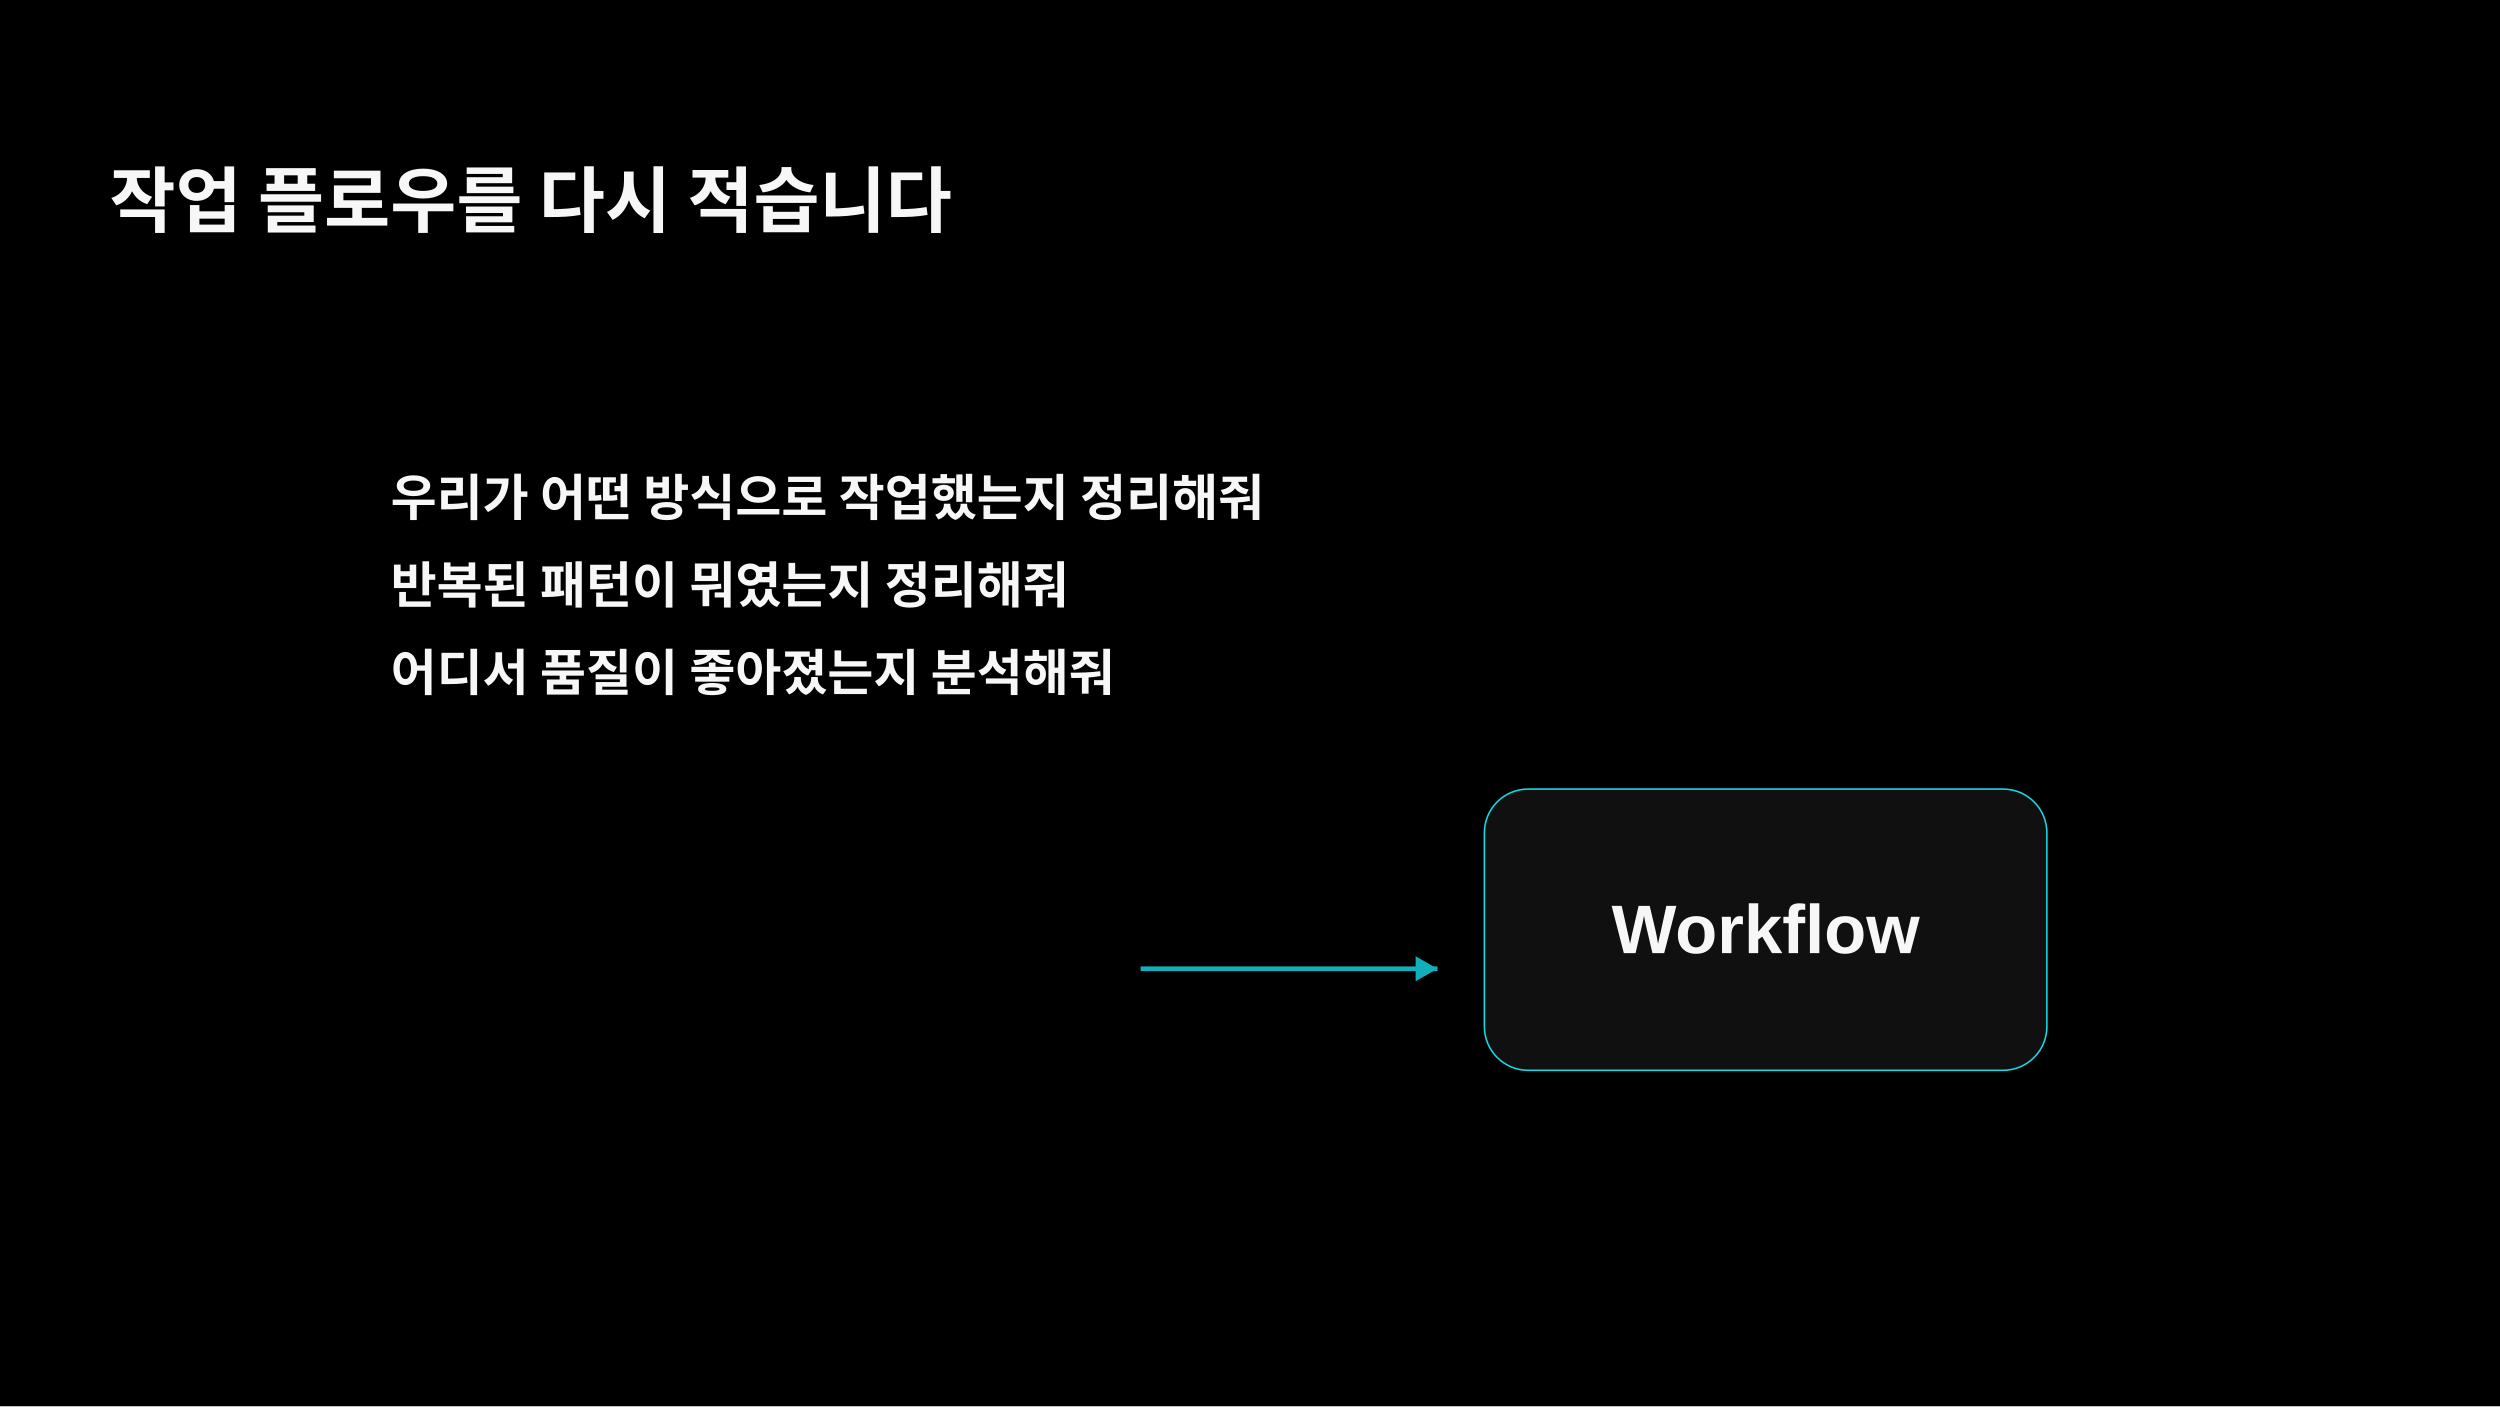
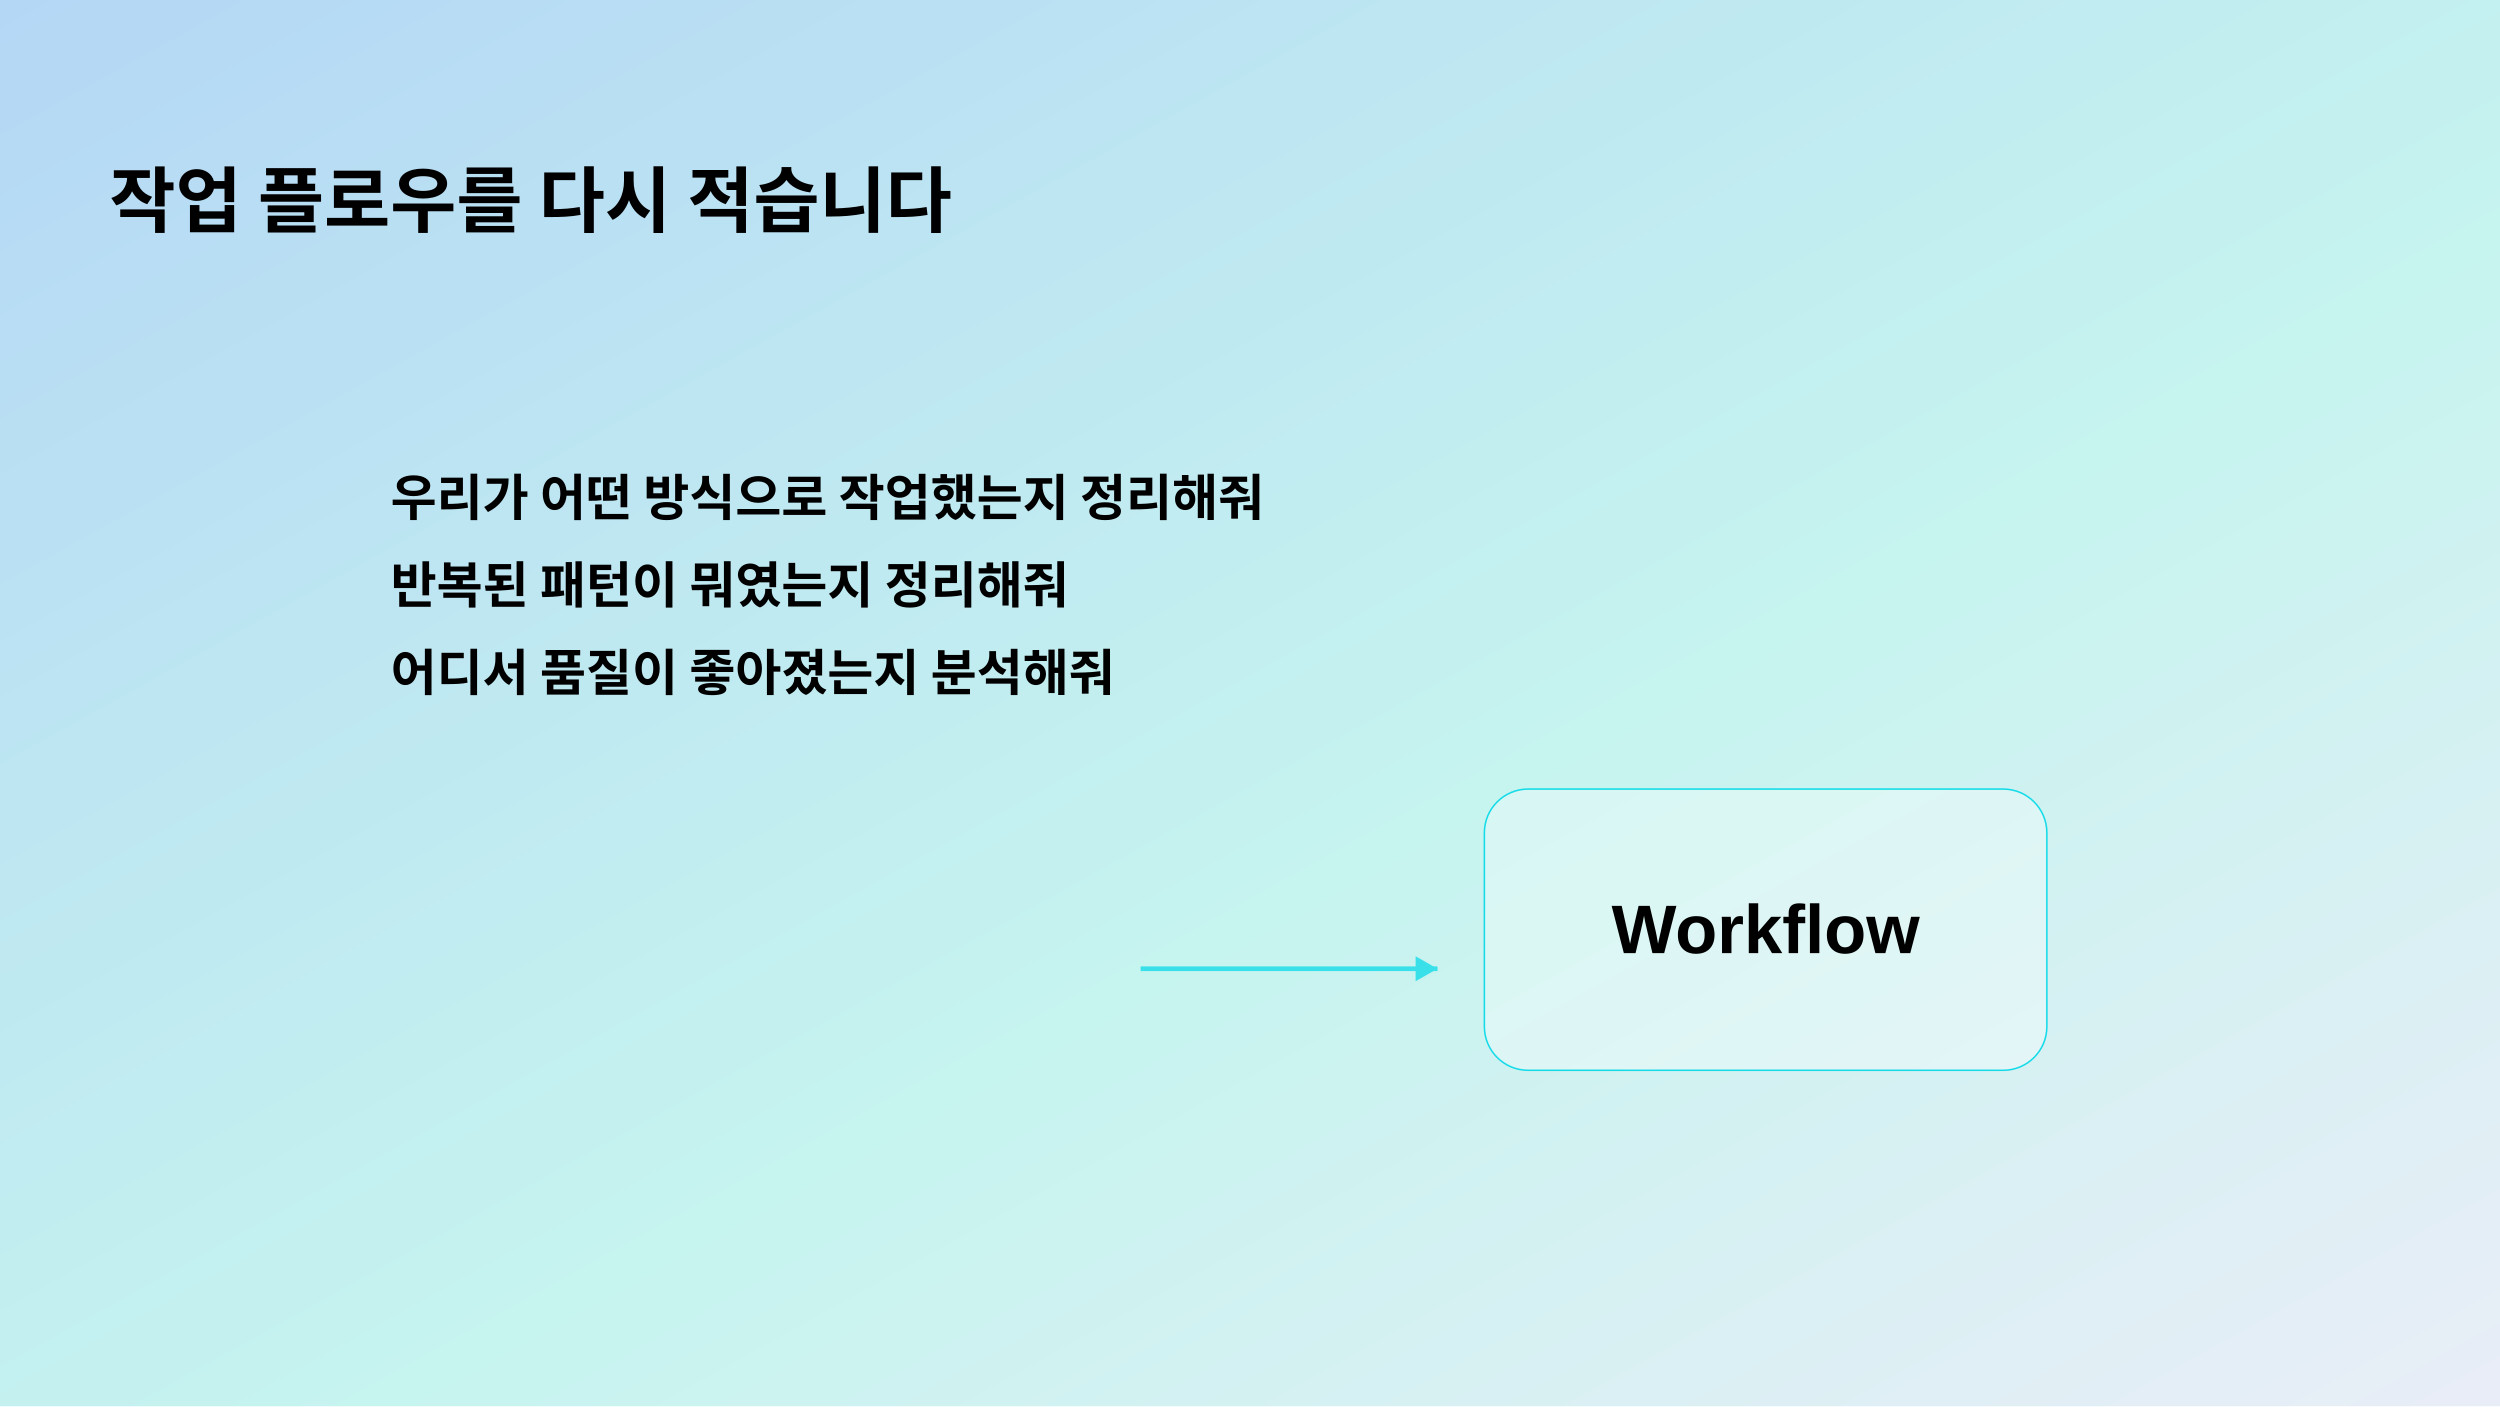
<svg xmlns="http://www.w3.org/2000/svg" width="1600" height="900" viewBox="0 0 1600 900">
  <defs>
    <linearGradient id="cover" x1="0" y1="0" x2="1" y2="1">
      <stop stop-color="#b4d7f5" />
      <stop offset=".58" stop-color="#c6f4ef" />
      <stop offset="1" stop-color="#e9edf7" />
    </linearGradient>
-     <filter id="soft">
-       <feGaussianBlur stdDeviation="10" />
-     </filter>
  </defs>
-   <rect width="1600" height="900" fill="#000000" />
-   <text x="70" y="145" fill="#f7f7f7" font-size="46" font-weight="850" text-anchor="start" font-family="Pretendard, Apple SD Gothic Neo, Arial, sans-serif" letter-spacing="0">작업 플로우를 다시 적습니다</text>
-   <text x="250" y="330" fill="#f7f7f7" font-size="32" font-weight="750" text-anchor="start" font-family="Pretendard, Apple SD Gothic Neo, Arial, sans-serif">
+   <rect width="1600" height="900" fill="url(#cover)" />
+   <text x="70" y="145" fill="#000" font-size="46" font-weight="850" text-anchor="start" font-family="Pretendard, Apple SD Gothic Neo, Arial, sans-serif" letter-spacing="0">작업 플로우를 다시 적습니다</text>
+   <text x="250" y="330" fill="#000" font-size="32" font-weight="750" text-anchor="start" font-family="Pretendard, Apple SD Gothic Neo, Arial, sans-serif">
    <tspan x="250" dy="0">우리가 어떤 방식으로 작업했는지 정리해줘</tspan>
    <tspan x="250" dy="56">반복된 패턴이 뭐였는지 정리해줘</tspan>
    <tspan x="250" dy="56">어디서 품질이 좋아졌는지 분석해줘</tspan>
  </text>
  <g opacity="0.8">
    <line x1="730" y1="620" x2="920" y2="620" stroke="#15dbe8" stroke-width="3" />
    <path d="M920 620 l-14 -8 v16 z" fill="#15dbe8" transform="rotate(0 920 620)" />
  </g>
-   <rect x="950" y="505" width="360" height="180" rx="28" fill="#101010" stroke="#15dbe8" />
-   <text x="1130" y="610" fill="#f7f7f7" font-size="44" font-weight="900" text-anchor="middle" font-family="Pretendard, Apple SD Gothic Neo, Arial, sans-serif" letter-spacing="0">Workflow</text>
+   <rect x="950" y="505" width="360" height="180" rx="28" fill="rgba(255,255,255,.3)" stroke="#15dbe8" />
+   <text x="1130" y="610" fill="#000" font-size="44" font-weight="900" text-anchor="middle" font-family="Pretendard, Apple SD Gothic Neo, Arial, sans-serif" letter-spacing="0">Workflow</text>
</svg>
